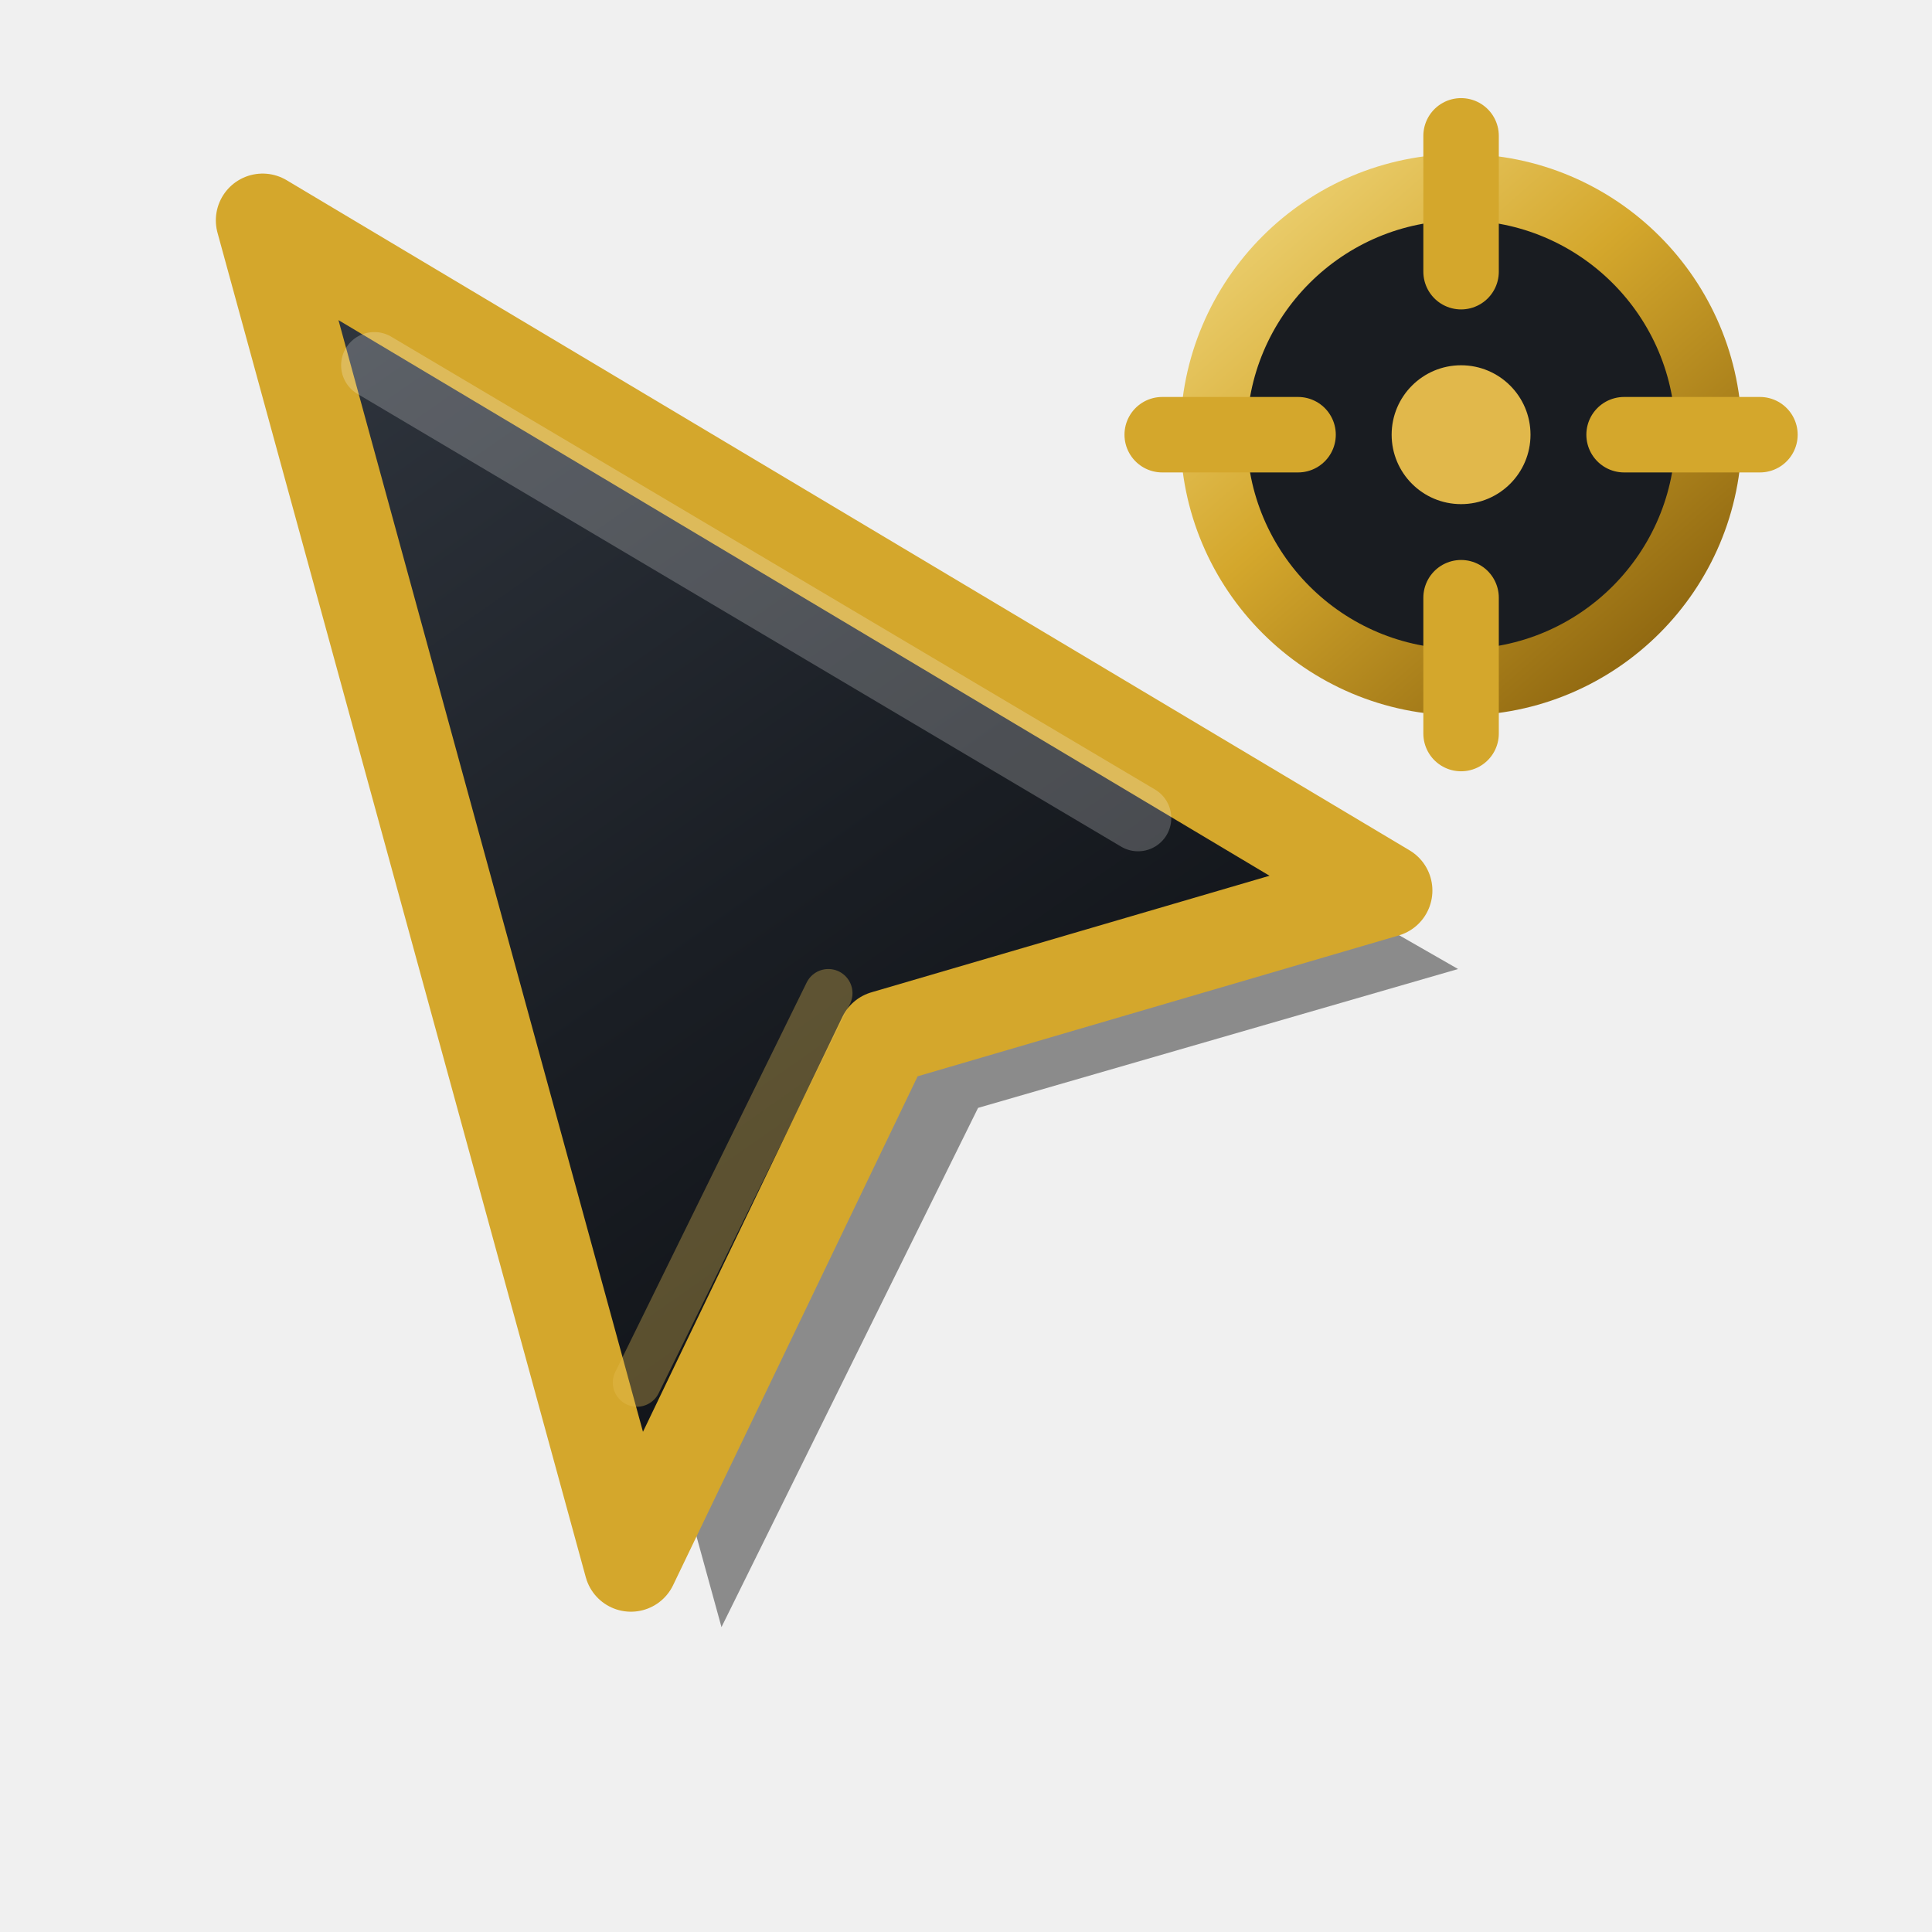
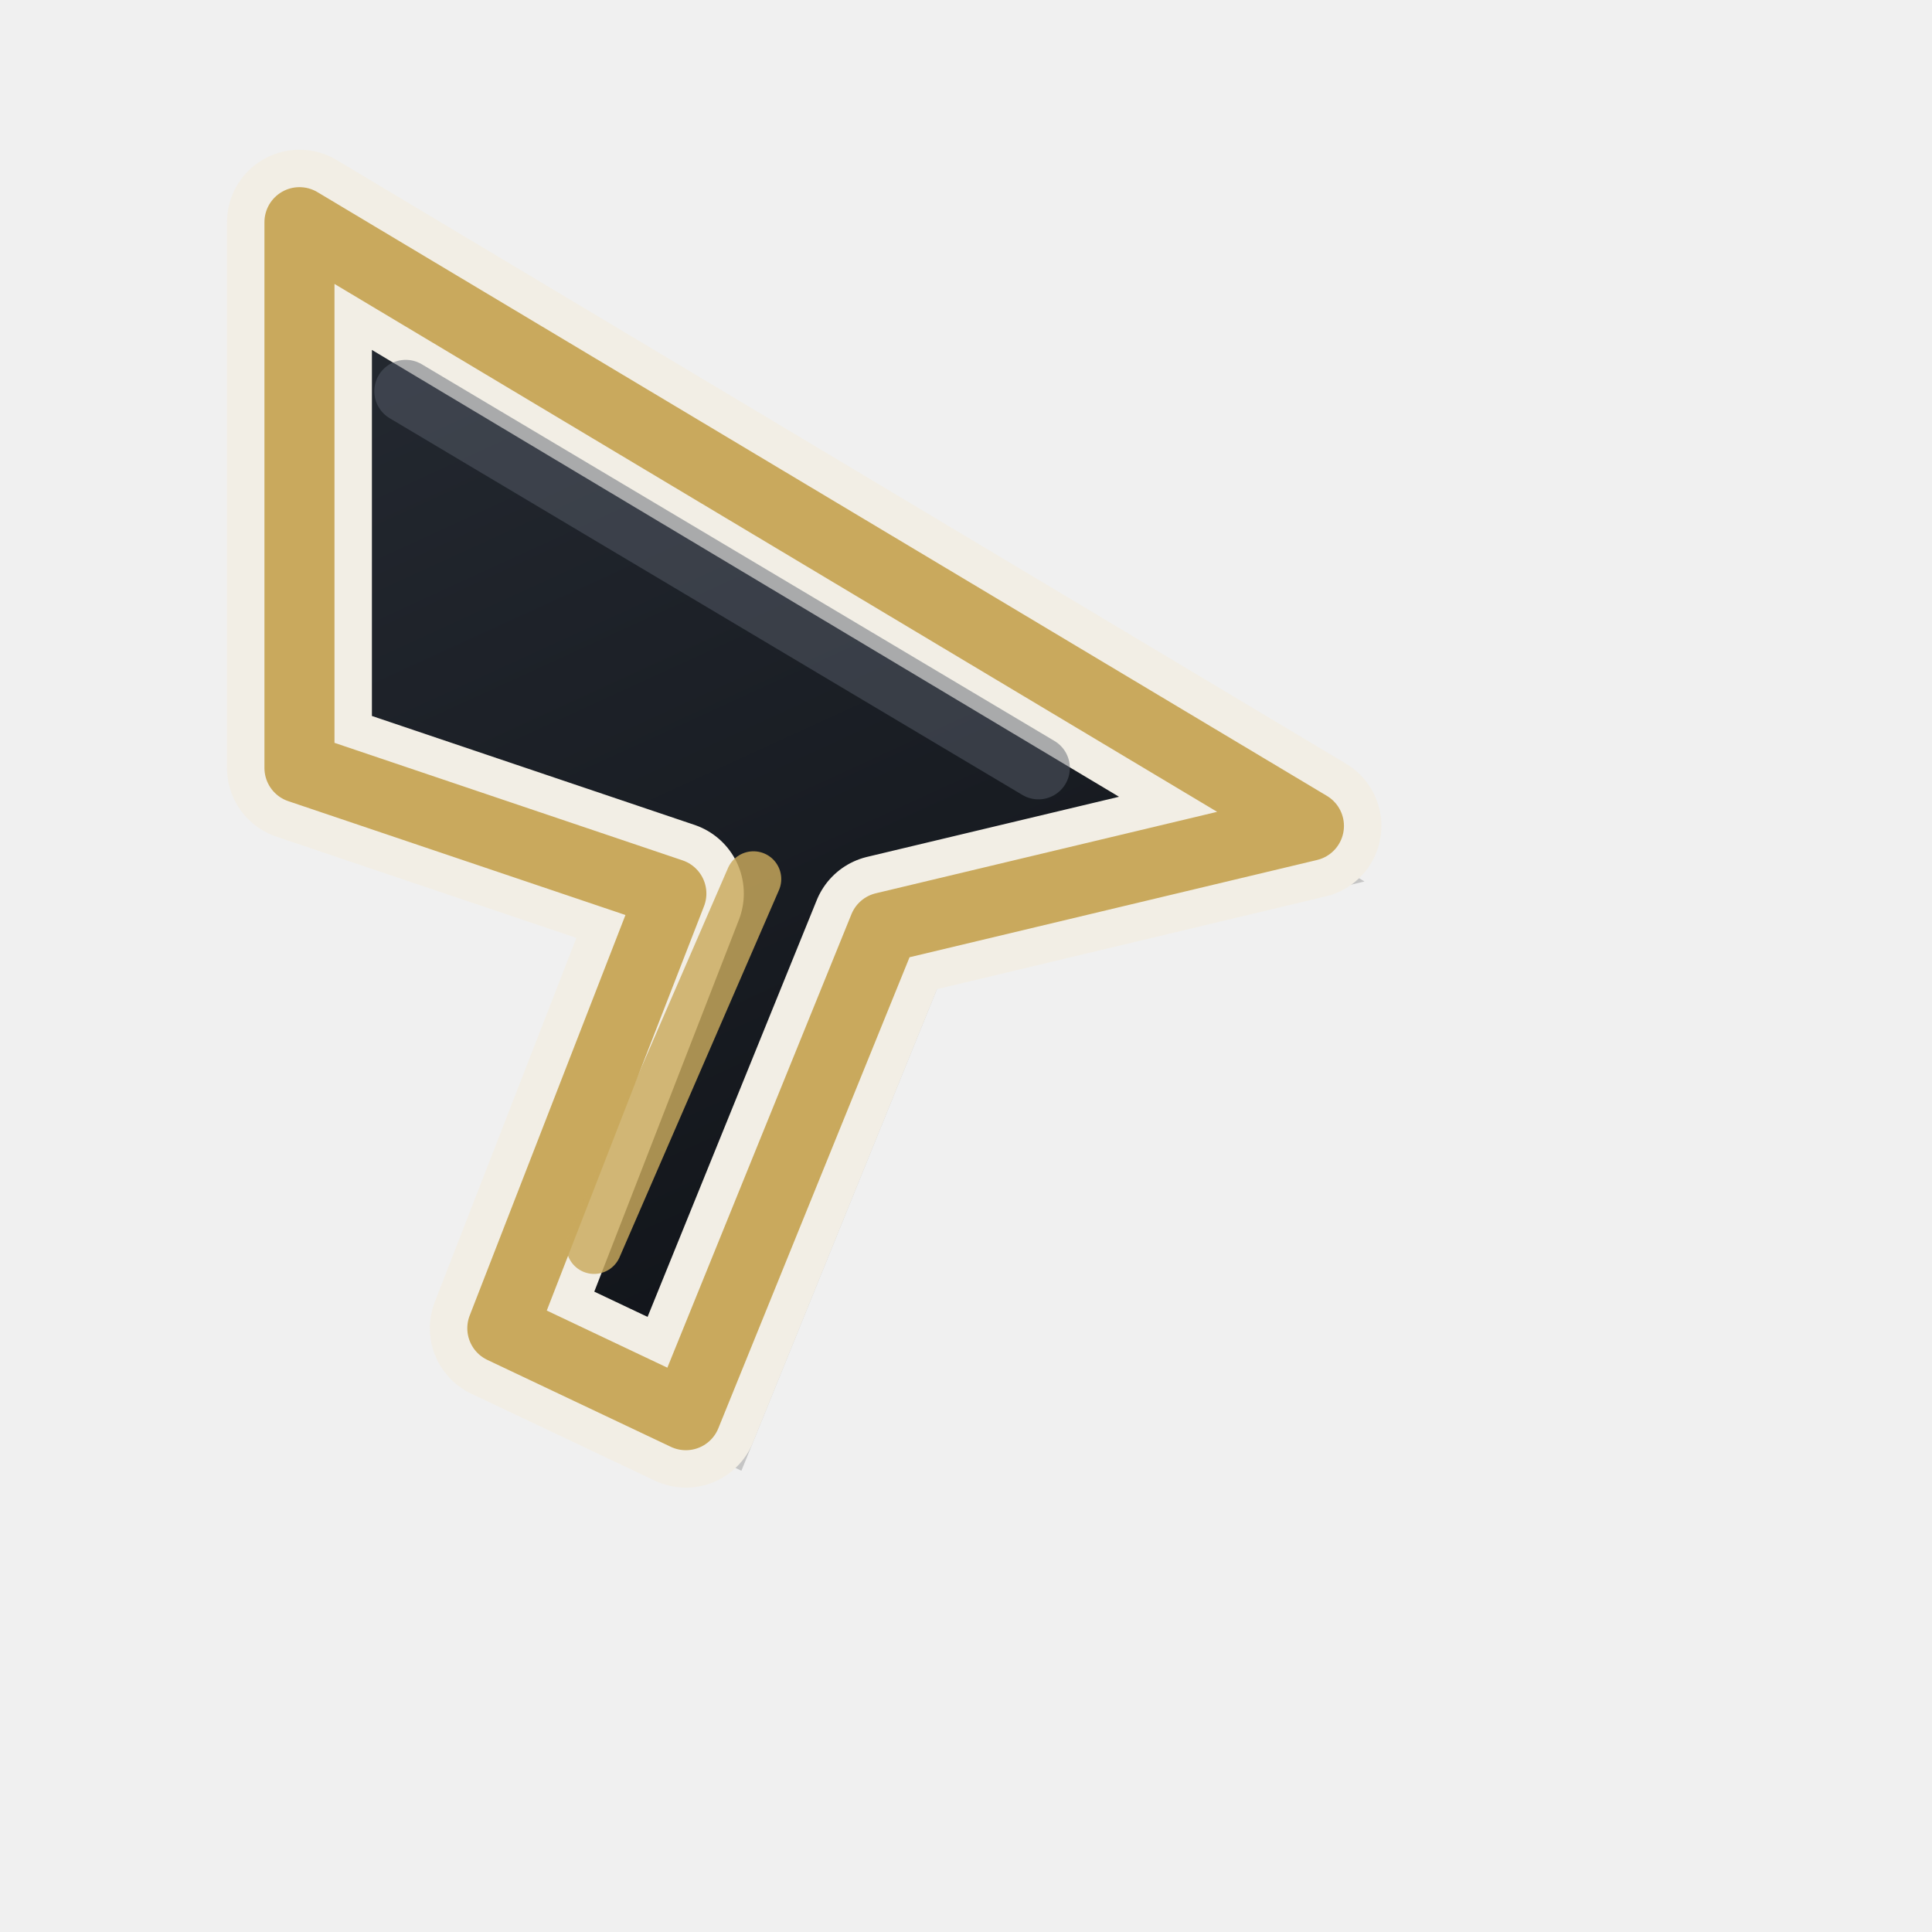
- <svg xmlns="http://www.w3.org/2000/svg" width="32" height="32" viewBox="0 0 32 32">
+ <svg xmlns="http://www.w3.org/2000/svg" width="40" height="40" viewBox="0 0 40 40">
  <defs>
-     <linearGradient id="body" x1="5" y1="4" x2="19" y2="24" gradientUnits="userSpaceOnUse">
-       <stop offset="0" stop-color="#313740" />
-       <stop offset="0.55" stop-color="#1A1E24" />
-       <stop offset="1" stop-color="#0C0E12" />
-     </linearGradient>
-     <linearGradient id="gold" x1="20" y1="3" x2="27" y2="11" gradientUnits="userSpaceOnUse">
-       <stop stop-color="#F0D77D" />
-       <stop offset="0.48" stop-color="#D4A72C" />
-       <stop offset="1" stop-color="#916911" />
+     <linearGradient id="body" x1="7" y1="5" x2="18" y2="29" gradientUnits="userSpaceOnUse">
+       <stop offset="0" stop-color="#252A32" />
+       <stop offset="1" stop-color="#101318" />
    </linearGradient>
  </defs>
-   <path d="M5.2 4.8 23.25 15.15 15.3 17.45 11.05 26.05Z" fill="#000000" opacity="0.42" transform="translate(.9 .9)" />
-   <path d="M4.35 3.65 22.95 14.75 14.65 17.18 10.45 25.92Z" fill="url(#body)" stroke="#D4A72C" stroke-width="1.55" stroke-linejoin="round" />
-   <path d="M6.2 6.05 18.85 13.55" fill="none" stroke="#FFFFFF" stroke-width="1.1" stroke-linecap="round" opacity="0.22" />
-   <path d="M10.55 22.9 13.72 16.45" fill="none" stroke="#E5BE54" stroke-width="0.8" stroke-linecap="round" opacity="0.34" />
-   <circle cx="24.2" cy="7.2" r="4.1" fill="#111419" fill-opacity="0.96" stroke="url(#gold)" stroke-width="1.1" />
-   <circle cx="24.2" cy="7.2" r="1.15" fill="#E1B84B" />
-   <g fill="none" stroke="#D4A72C" stroke-width="1.25" stroke-linecap="round">
-     <path d="M24.2 2.25v2.25M24.2 9.9v2.25" />
-     <path d="M19.25 7.2h2.25M26.9 7.2h2.25" />
-   </g>
+   <path d="M6.2 4.6 27.1 17.1 18.3 19.2 14.2 29.3 10.4 27.5 13.9 18.5 6.2 15.9Z" fill="#000000" opacity=".18" transform="translate(1.15 1.15)" />
+   <path d="M6.2 4.6 27.1 17.1 18.3 19.2 14.2 29.3 10.4 27.5 13.9 18.5 6.2 15.9Z" fill="url(#body)" stroke="#F2EEE5" stroke-width="3" stroke-linejoin="round" />
+   <path d="M6.2 4.6 27.1 17.1 18.3 19.2 14.2 29.3 10.4 27.5 13.9 18.5 6.2 15.9Z" fill="none" stroke="#C9A95D" stroke-width="1.45" stroke-linejoin="round" />
+   <path d="M8.4 8.1 21.5 15.9" fill="none" stroke="#59616D" stroke-width="1.3" stroke-linecap="round" opacity=".48" />
+   <path d="M12.3 25.8 15.6 18.2" fill="none" stroke="#C9A95D" stroke-width="1.15" stroke-linecap="round" opacity=".82" />
</svg>
